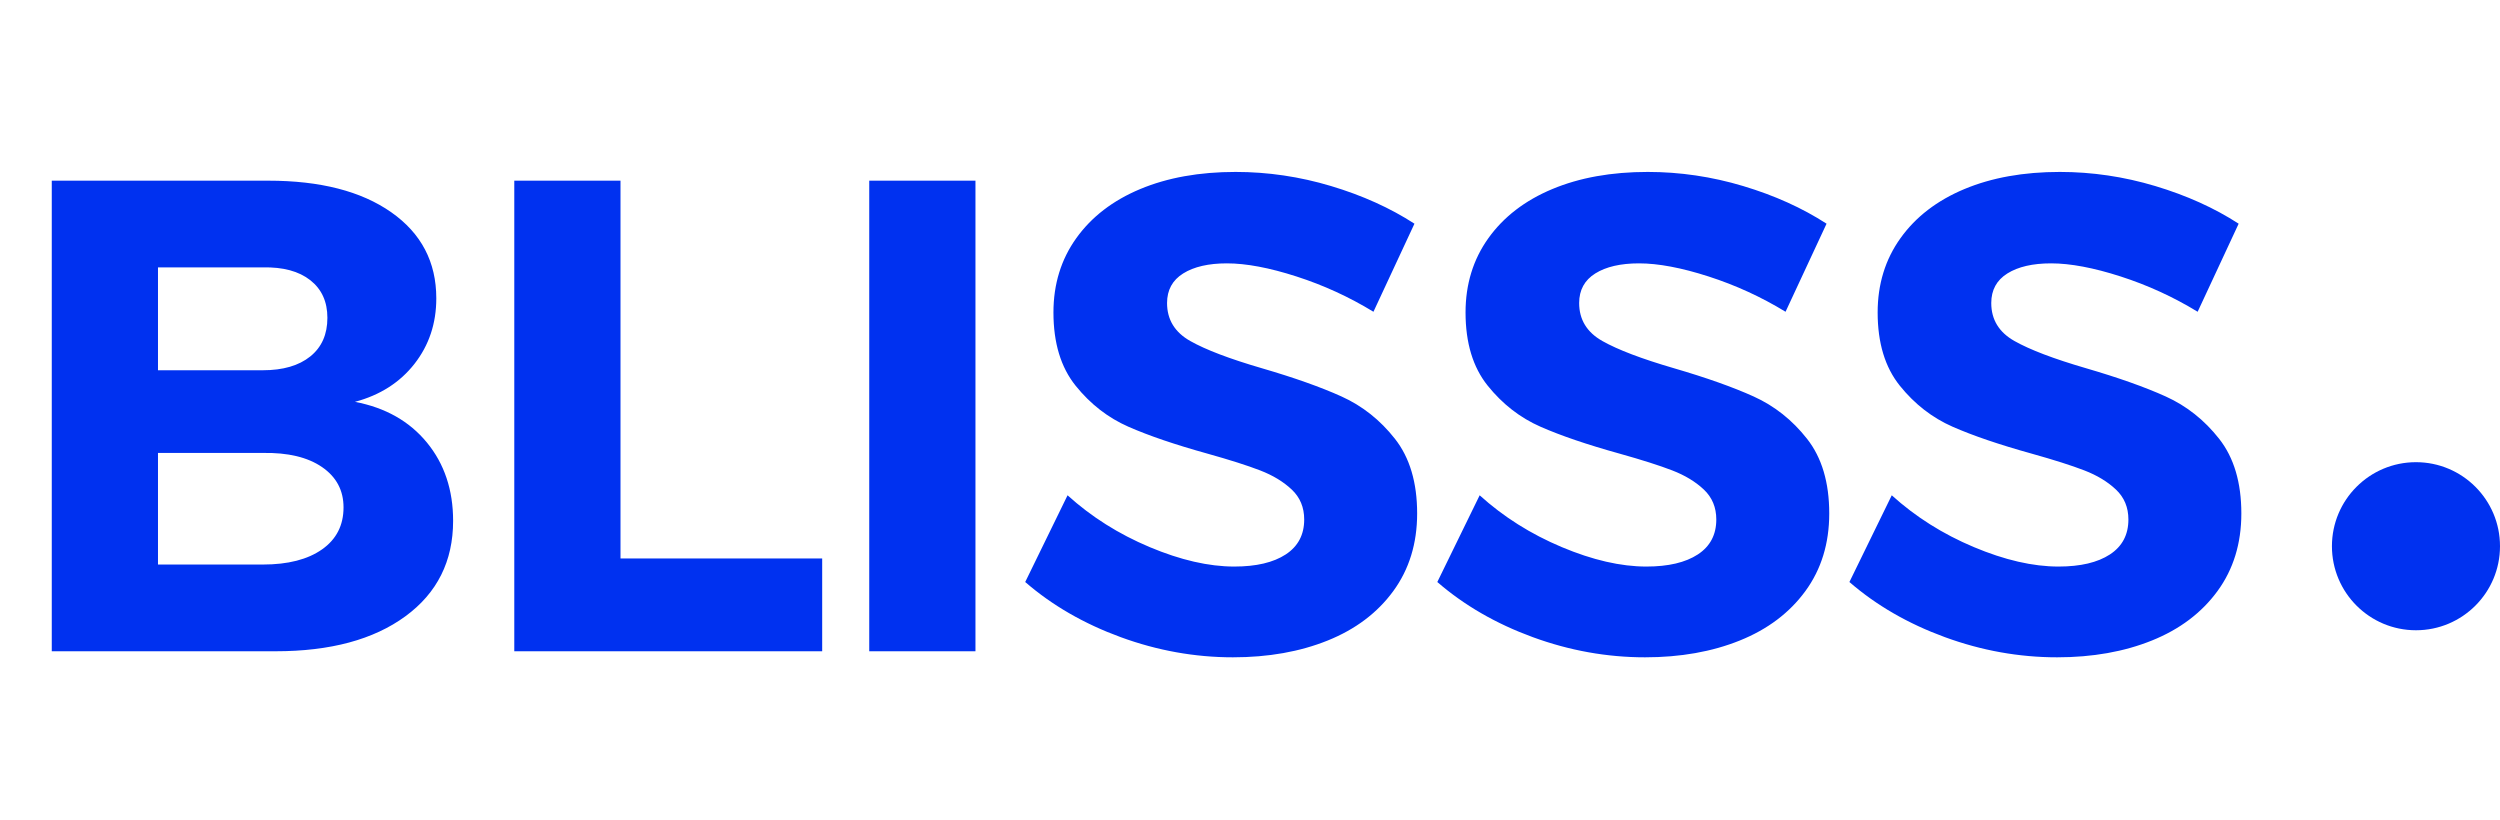
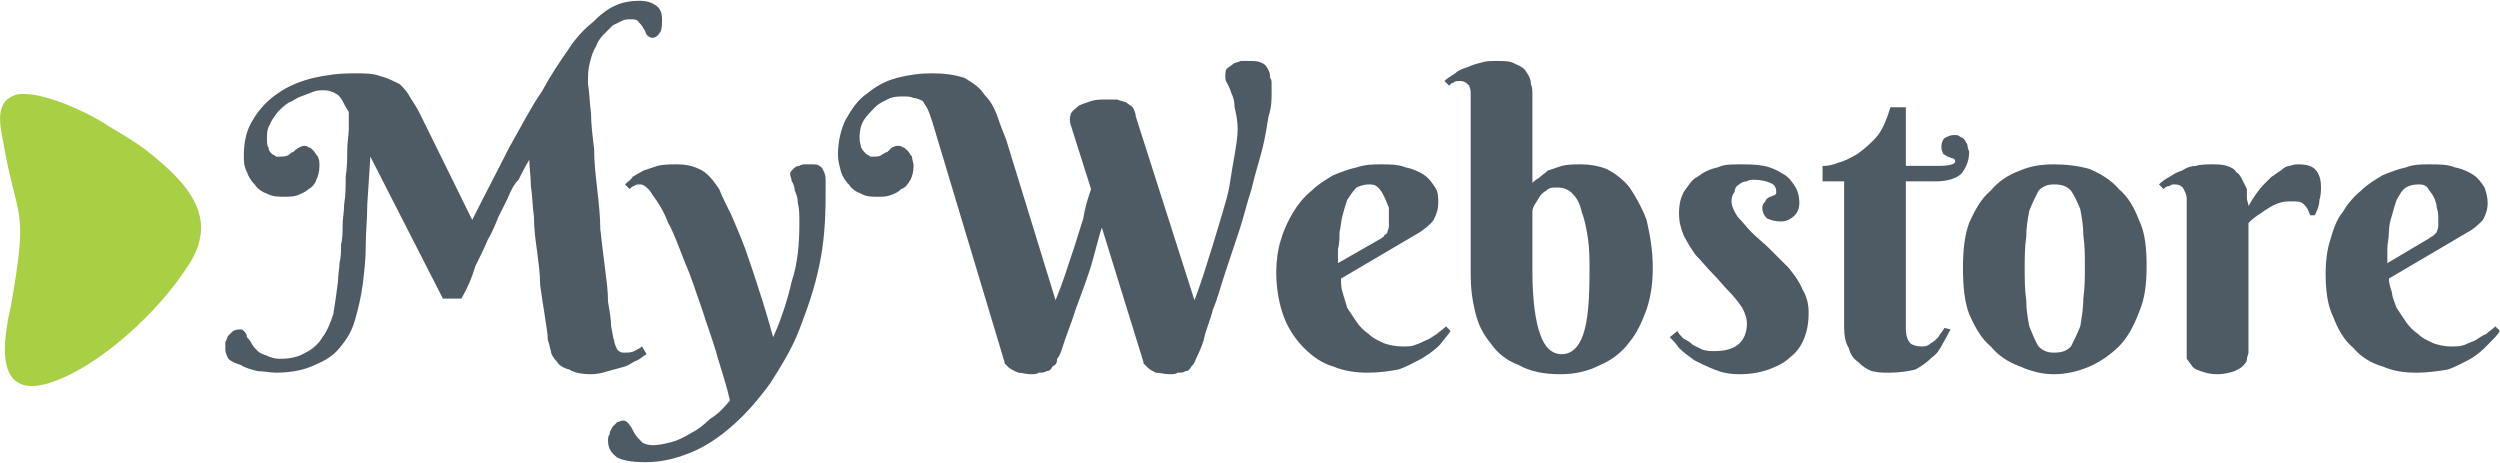
- <svg xmlns="http://www.w3.org/2000/svg" width="119px" height="39px" viewBox="0 0 119 39" version="1.1">
-   <defs />
-   <g id="Logo" stroke="none" stroke-width="1" fill="none" fill-rule="evenodd">
-     <g transform="translate(2, 8)" fill="#0031F0">
-       <path d="M16.624,2.104 C18.053,3.107 18.768,4.472 18.768,6.2 C18.768,7.395 18.421,8.435 17.728,9.32 C17.035,10.205 16.091,10.808 14.896,11.128 C16.347,11.405 17.488,12.051 18.32,13.064 C19.152,14.077 19.568,15.32 19.568,16.792 C19.568,18.712 18.811,20.227 17.296,21.336 C15.781,22.445 13.723,23 11.12,23 L0.464,23 L0.464,0.6 L10.768,0.6 C13.243,0.6 15.195,1.101 16.624,2.104 Z M12.768,8.968 C13.312,8.531 13.584,7.917 13.584,7.128 C13.584,6.36 13.312,5.763 12.768,5.336 C12.224,4.909 11.472,4.707 10.512,4.728 L5.52,4.728 L5.52,9.624 L10.512,9.624 C11.472,9.624 12.224,9.405 12.768,8.968 Z M13.328,18.152 C14.011,17.672 14.352,17.005 14.352,16.152 C14.352,15.341 14.011,14.701 13.328,14.232 C12.645,13.763 11.707,13.539 10.512,13.56 L5.52,13.56 L5.52,18.872 L10.512,18.872 C11.707,18.872 12.645,18.632 13.328,18.152 Z M22.48,0.6 L27.536,0.6 L27.536,18.584 L37.136,18.584 L37.136,23 L22.48,23 L22.48,0.6 Z M39.376,0.6 L44.432,0.6 L44.432,23 L39.376,23 L39.376,0.6 Z M59.712,5.16 C58.421,4.744 57.317,4.536 56.4,4.536 C55.525,4.536 54.832,4.696 54.32,5.016 C53.808,5.336 53.552,5.805 53.552,6.424 C53.552,7.213 53.92,7.816 54.656,8.232 C55.392,8.648 56.528,9.08 58.064,9.528 C59.6,9.976 60.864,10.424 61.856,10.872 C62.848,11.32 63.696,11.992 64.4,12.888 C65.104,13.784 65.456,14.968 65.456,16.44 C65.456,17.869 65.077,19.101 64.32,20.136 C63.563,21.171 62.523,21.955 61.2,22.488 C59.877,23.021 58.373,23.288 56.688,23.288 C54.875,23.288 53.093,22.968 51.344,22.328 C49.595,21.688 48.08,20.813 46.8,19.704 L48.816,15.576 C49.947,16.6 51.248,17.421 52.72,18.04 C54.192,18.659 55.536,18.968 56.752,18.968 C57.797,18.968 58.613,18.776 59.2,18.392 C59.787,18.008 60.08,17.453 60.08,16.728 C60.08,16.152 59.883,15.677 59.488,15.304 C59.093,14.931 58.592,14.627 57.984,14.392 C57.376,14.157 56.539,13.891 55.472,13.592 C53.936,13.165 52.683,12.739 51.712,12.312 C50.741,11.885 49.904,11.235 49.2,10.36 C48.496,9.485 48.144,8.323 48.144,6.872 C48.144,5.528 48.507,4.349 49.232,3.336 C49.957,2.323 50.971,1.544 52.272,1 C53.573,0.456 55.088,0.184 56.816,0.184 C58.352,0.184 59.867,0.408 61.36,0.856 C62.853,1.304 64.176,1.901 65.328,2.648 L63.376,6.84 C62.224,6.136 61.003,5.576 59.712,5.16 Z M79.328,5.16 C78.037,4.744 76.933,4.536 76.016,4.536 C75.141,4.536 74.448,4.696 73.936,5.016 C73.424,5.336 73.168,5.805 73.168,6.424 C73.168,7.213 73.536,7.816 74.272,8.232 C75.008,8.648 76.144,9.08 77.68,9.528 C79.216,9.976 80.48,10.424 81.472,10.872 C82.464,11.32 83.312,11.992 84.016,12.888 C84.72,13.784 85.072,14.968 85.072,16.44 C85.072,17.869 84.693,19.101 83.936,20.136 C83.179,21.171 82.139,21.955 80.816,22.488 C79.493,23.021 77.989,23.288 76.304,23.288 C74.491,23.288 72.709,22.968 70.96,22.328 C69.211,21.688 67.696,20.813 66.416,19.704 L68.432,15.576 C69.563,16.6 70.864,17.421 72.336,18.04 C73.808,18.659 75.152,18.968 76.368,18.968 C77.413,18.968 78.229,18.776 78.816,18.392 C79.403,18.008 79.696,17.453 79.696,16.728 C79.696,16.152 79.499,15.677 79.104,15.304 C78.709,14.931 78.208,14.627 77.6,14.392 C76.992,14.157 76.155,13.891 75.088,13.592 C73.552,13.165 72.299,12.739 71.328,12.312 C70.357,11.885 69.52,11.235 68.816,10.36 C68.112,9.485 67.76,8.323 67.76,6.872 C67.76,5.528 68.123,4.349 68.848,3.336 C69.573,2.323 70.587,1.544 71.888,1 C73.189,0.456 74.704,0.184 76.432,0.184 C77.968,0.184 79.483,0.408 80.976,0.856 C82.469,1.304 83.792,1.901 84.944,2.648 L82.992,6.84 C81.84,6.136 80.619,5.576 79.328,5.16 Z M98.944,5.16 C97.653,4.744 96.549,4.536 95.632,4.536 C94.757,4.536 94.064,4.696 93.552,5.016 C93.04,5.336 92.784,5.805 92.784,6.424 C92.784,7.213 93.152,7.816 93.888,8.232 C94.624,8.648 95.76,9.08 97.296,9.528 C98.832,9.976 100.096,10.424 101.088,10.872 C102.08,11.32 102.928,11.992 103.632,12.888 C104.336,13.784 104.688,14.968 104.688,16.44 C104.688,17.869 104.309,19.101 103.552,20.136 C102.795,21.171 101.755,21.955 100.432,22.488 C99.109,23.021 97.605,23.288 95.92,23.288 C94.107,23.288 92.325,22.968 90.576,22.328 C88.827,21.688 87.312,20.813 86.032,19.704 L88.048,15.576 C89.179,16.6 90.48,17.421 91.952,18.04 C93.424,18.659 94.768,18.968 95.984,18.968 C97.029,18.968 97.845,18.776 98.432,18.392 C99.019,18.008 99.312,17.453 99.312,16.728 C99.312,16.152 99.115,15.677 98.72,15.304 C98.325,14.931 97.824,14.627 97.216,14.392 C96.608,14.157 95.771,13.891 94.704,13.592 C93.168,13.165 91.915,12.739 90.944,12.312 C89.973,11.885 89.136,11.235 88.432,10.36 C87.728,9.485 87.376,8.323 87.376,6.872 C87.376,5.528 87.739,4.349 88.464,3.336 C89.189,2.323 90.203,1.544 91.504,1 C92.805,0.456 94.32,0.184 96.048,0.184 C97.584,0.184 99.099,0.408 100.592,0.856 C102.085,1.304 103.408,1.901 104.56,2.648 L102.608,6.84 C101.456,6.136 100.235,5.576 98.944,5.16 Z" id="BLISSS" />
-       <circle id="Oval" cx="113" cy="18" r="4" />
+ <svg xmlns="http://www.w3.org/2000/svg" xml:space="preserve" width="162px" height="30px" version="1.1" style="shape-rendering:geometricPrecision; text-rendering:geometricPrecision; image-rendering:optimizeQuality; fill-rule:evenodd; clip-rule:evenodd" viewBox="0 0 1620 299">
+   <defs>
+     <style type="text/css">
+    
+     .fil1 {fill:#A9CF45}
+     .fil0 {fill:#4F5B64;fill-rule:nonzero}
+    
+   </style>
+   </defs>
+   <g id="Layer_x0020_1">
+     <g id="_869618168">
+       <path class="fil0" d="M287 193l-47 -92 -2 31c0,9 -1,18 -1,27 0,9 -1,17 -2,25 -1,8 -3,16 -5,23 -2,7 -5,12 -10,18 -4,5 -9,8 -16,11 -6,3 -15,5 -25,5 -4,0 -8,-1 -12,-1 -4,-1 -8,-2 -11,-4 -3,-1 -6,-2 -8,-4 -1,-2 -2,-4 -2,-6 0,-1 0,-3 0,-5 1,-1 1,-3 2,-4 1,-1 2,-2 3,-3 2,-1 3,-1 5,-1 1,0 1,0 2,1 1,1 2,2 2,4 1,1 2,2 3,4 1,2 2,3 4,5 1,1 3,2 6,3 2,1 5,2 8,2 7,0 12,-1 17,-4 4,-2 8,-5 11,-10 3,-4 5,-9 7,-15 1,-6 2,-13 3,-21 0,-4 1,-9 1,-12 1,-4 1,-8 1,-12 1,-4 1,-8 1,-12 0,-5 1,-9 1,-14 1,-6 1,-12 1,-18 1,-6 1,-12 1,-17 0,-5 1,-10 1,-14 0,-4 0,-8 0,-11 -2,-3 -3,-5 -4,-7 -1,-2 -2,-3 -3,-4 -2,-1 -3,-2 -4,-2 -2,-1 -4,-1 -6,-1 -1,0 -4,0 -6,1 -3,1 -5,2 -8,3 -3,1 -5,3 -8,4 -3,2 -5,4 -7,6 -2,3 -4,5 -5,8 -2,3 -2,6 -2,9 0,3 0,5 1,6 0,2 1,3 2,4 1,1 2,1 3,2 1,0 2,0 2,0 2,0 4,0 6,-1 1,-1 2,-2 3,-2 1,-1 2,-2 4,-3 0,0 2,-1 3,-1 1,0 2,0 3,1 1,0 2,1 3,2 1,1 2,3 3,4 1,2 1,4 1,6 0,4 -1,7 -2,9 -1,3 -3,5 -5,6 -2,2 -5,3 -7,4 -3,1 -6,1 -8,1 -5,0 -8,0 -12,-2 -3,-1 -6,-3 -8,-6 -2,-2 -4,-5 -5,-8 -2,-4 -2,-7 -2,-11 0,-9 2,-17 6,-23 4,-7 10,-13 16,-17 7,-5 15,-8 23,-10 9,-2 17,-3 26,-3 7,0 13,0 18,2 4,1 8,3 12,5 3,3 5,5 7,9 2,3 4,6 6,10l34 69c9,-18 17,-33 24,-47 8,-14 14,-26 21,-36 6,-11 12,-20 17,-27 5,-8 11,-14 16,-18 5,-5 10,-9 15,-11 4,-2 10,-3 15,-3 5,0 8,1 11,3 3,2 4,5 4,9 0,3 0,6 -1,8 -1,2 -3,4 -5,4 -2,0 -3,-1 -4,-2 -1,-2 -1,-3 -2,-4 -1,-2 -2,-3 -3,-4 -1,-2 -3,-2 -6,-2 -1,0 -3,0 -5,1 -2,1 -4,2 -6,3 -2,2 -4,4 -6,6 -2,2 -4,5 -5,8 -2,3 -3,7 -4,11 -1,4 -1,8 -1,13 1,5 1,12 2,19 0,7 1,15 2,23 0,9 1,17 2,26 1,9 2,18 2,26 1,9 2,17 3,25 1,8 2,15 2,22 1,6 2,11 2,16 1,4 1,7 2,9 0,2 1,4 2,6 1,1 2,2 4,2 3,0 5,0 7,-1 2,-1 4,-2 5,-3l3 5c-2,1 -4,3 -6,4 -3,1 -5,3 -8,4 -4,1 -7,2 -11,3 -3,1 -7,2 -11,2 -6,0 -11,-1 -14,-3 -4,-1 -7,-3 -8,-5 -2,-2 -4,-5 -4,-7 -1,-3 -1,-5 -2,-7 0,-4 -1,-9 -2,-16 -1,-6 -2,-13 -3,-20 0,-7 -1,-14 -2,-22 -1,-7 -2,-14 -2,-22 -1,-7 -1,-14 -2,-20 0,-6 -1,-12 -1,-17 -3,5 -5,9 -7,13 -3,3 -5,7 -7,12 -2,4 -4,8 -6,12 -2,5 -4,10 -7,15 -2,5 -5,11 -8,17 -2,7 -5,14 -9,21l-12 0z" />
+       <path id="1" class="fil0" d="M535 126c0,16 -1,31 -4,45 -3,15 -8,29 -13,42 -5,13 -12,24 -19,35 -8,11 -16,20 -24,27 -9,8 -18,14 -28,18 -10,4 -19,6 -29,6 -8,0 -14,-1 -18,-3 -4,-3 -6,-6 -6,-11 0,-1 0,-3 1,-4 0,-2 1,-3 2,-5 1,-1 2,-2 3,-3 1,0 2,-1 4,-1 1,0 3,1 4,3 1,1 2,3 3,5 1,2 3,4 5,6 1,1 4,2 7,2 4,0 8,-1 12,-2 4,-1 8,-3 13,-6 4,-2 8,-5 12,-9 5,-3 9,-7 13,-12 -2,-9 -5,-18 -8,-28 -3,-11 -7,-21 -10,-31 -4,-11 -7,-21 -11,-30 -4,-10 -7,-19 -11,-26 -3,-8 -7,-14 -10,-18 -3,-5 -6,-7 -8,-7 -2,0 -3,0 -4,1 -1,0 -2,1 -3,2l-3 -3c2,-2 4,-3 5,-5 2,-1 5,-3 7,-4 3,-1 6,-2 9,-3 4,-1 8,-1 13,-1 5,0 10,1 14,3 5,2 9,7 13,13 2,5 5,11 8,17 3,7 6,14 9,22 3,9 6,17 9,27 3,9 6,19 9,30 5,-11 9,-23 12,-36 4,-12 5,-25 5,-38 0,-5 0,-9 -1,-13 0,-3 -1,-6 -2,-8 0,-2 -1,-5 -2,-6 0,-2 -1,-3 -1,-5 0,-1 1,-2 2,-3 1,-1 2,-2 4,-2 1,-1 3,-1 4,-1 2,0 3,0 4,0 2,0 4,0 5,1 2,1 2,2 3,4 1,2 1,4 1,6 0,3 0,6 0,9z" />
+       <path id="2" class="fil0" d="M684 194c2,-5 4,-10 6,-16 2,-6 4,-12 6,-18 2,-6 4,-13 6,-19 1,-7 3,-13 5,-19l-13 -41c-1,-3 -1,-5 0,-8 1,-2 3,-3 5,-5 2,-1 5,-2 8,-3 3,-1 6,-1 9,-1 3,0 5,0 8,0 2,1 4,1 6,2 1,1 3,2 4,3 1,2 2,4 2,6l38 119c2,-5 4,-11 6,-17 2,-6 4,-13 6,-19 2,-7 4,-13 6,-20 2,-7 4,-13 5,-20 1,-6 2,-13 3,-18 1,-6 2,-12 2,-17 0,-5 -1,-10 -2,-14 0,-4 -1,-7 -2,-9 -1,-3 -2,-5 -3,-7 -1,-1 -1,-3 -1,-4 0,-2 0,-4 1,-5 1,-1 3,-2 4,-3 1,-1 3,-1 5,-2 1,0 3,0 5,0 3,0 6,0 8,1 3,1 4,3 5,5 1,2 1,3 1,5 1,1 1,2 1,4 0,1 0,2 0,3 0,2 0,3 0,3 0,4 0,9 -2,15 -1,6 -2,13 -4,21 -2,8 -5,17 -7,26 -3,9 -5,18 -8,27 -3,9 -6,18 -9,27 -3,9 -5,17 -8,24 -2,8 -5,14 -6,20 -2,6 -4,10 -5,12 -1,3 -2,4 -3,5 -1,2 -2,3 -4,3 -1,1 -3,1 -5,1 -1,1 -3,1 -5,1 -4,0 -6,-1 -9,-1 -2,-1 -4,-2 -5,-3 -1,-1 -2,-2 -3,-3 0,-2 -1,-3 -1,-4l-26 -84c-3,9 -5,19 -8,28 -3,9 -6,17 -9,25 -2,7 -5,14 -7,20 -2,6 -3,10 -5,12 0,3 -1,4 -3,5 -1,2 -2,3 -4,3 -1,1 -3,1 -5,1 -1,1 -3,1 -5,1 -3,0 -6,-1 -8,-1 -3,-1 -4,-2 -6,-3 -1,-1 -2,-2 -3,-3 0,-2 -1,-3 -1,-4l-46 -153c-1,-3 -2,-6 -3,-8 -1,-2 -2,-3 -3,-5 -2,-1 -4,-2 -6,-2 -2,-1 -4,-1 -7,-1 -2,0 -5,0 -8,1 -4,2 -7,3 -10,6 -2,2 -5,5 -7,8 -2,3 -3,7 -3,12 0,3 1,5 1,6 1,2 2,3 3,4 1,1 2,1 3,2 1,0 1,0 2,0 2,0 4,0 5,-1 2,-1 3,-2 4,-2 1,-1 2,-2 3,-3 1,0 2,-1 3,-1 2,0 3,0 4,1 1,0 2,1 3,2 1,1 2,3 3,4 0,2 1,4 1,6 0,4 -1,7 -2,9 -2,3 -3,5 -6,6 -2,2 -4,3 -7,4 -3,1 -5,1 -8,1 -4,0 -8,0 -11,-2 -3,-1 -6,-3 -8,-6 -2,-2 -4,-5 -5,-8 -1,-4 -2,-7 -2,-11 0,-9 2,-17 5,-23 4,-7 8,-13 14,-17 6,-5 12,-8 19,-10 8,-2 15,-3 23,-3 8,0 15,1 21,3 5,3 10,6 13,11 4,4 6,8 8,13 2,6 4,11 6,16l32 104z" />
+       <path id="3" class="fil0" d="M869 180c0,3 0,6 1,9 1,3 2,7 3,10 2,3 4,6 6,9 2,3 5,6 8,8 3,3 6,4 10,6 3,1 7,2 12,2 3,0 6,0 8,-1 3,-1 5,-2 7,-3 3,-1 5,-3 7,-4 2,-2 4,-3 6,-5l3 3c-2,3 -4,5 -7,9 -3,3 -7,6 -12,9 -4,2 -9,5 -15,7 -6,1 -12,2 -20,2 -7,0 -15,-1 -22,-4 -7,-2 -13,-6 -19,-12 -5,-5 -10,-12 -13,-20 -3,-8 -5,-18 -5,-29 0,-7 1,-15 3,-21 2,-7 5,-13 8,-18 3,-5 7,-10 12,-14 4,-4 9,-7 14,-10 5,-2 10,-4 15,-5 6,-2 11,-2 16,-2 6,0 11,0 16,2 5,1 9,3 12,5 3,2 5,5 7,8 2,3 2,6 2,10 0,4 -1,7 -3,11 -2,3 -6,6 -9,8l-51 30zm26 -26c1,-1 2,-1 2,-2 1,-1 2,-1 2,-2 0,-1 1,-2 1,-4 0,-1 0,-3 0,-5 0,-2 0,-4 0,-7 -1,-2 -2,-5 -3,-7 -1,-2 -2,-4 -4,-6 -2,-2 -4,-2 -6,-2 -3,0 -6,1 -8,2 -2,2 -4,5 -6,8 -1,3 -2,6 -3,10 -1,3 -1,7 -2,11 0,4 0,7 -1,11 0,3 0,6 0,9l28 -16z" />
+       <path id="4" class="fil0" d="M1030 175c0,-7 0,-14 -1,-21 -1,-6 -2,-12 -4,-17 -1,-5 -3,-9 -6,-12 -3,-3 -6,-4 -10,-4 -3,0 -5,0 -7,2 -2,1 -4,3 -5,5 -1,2 -2,3 -3,5 -1,2 -1,3 -1,4l0 38c0,19 2,33 5,41 3,9 8,13 14,13 6,0 11,-4 14,-13 3,-9 4,-22 4,-41zm-77 -114c0,-2 0,-4 -1,-6 -2,-2 -3,-3 -6,-3 -2,0 -3,0 -4,1 -1,0 -2,1 -3,2l-3 -3c2,-2 4,-3 7,-5 2,-2 5,-3 8,-4 2,-1 5,-2 9,-3 3,-1 6,-1 10,-1 5,0 9,0 12,2 3,1 6,3 7,5 2,3 3,5 3,8 1,2 1,4 1,7l0 57c1,-1 2,-2 4,-3 2,-2 4,-3 6,-5 3,-1 6,-2 9,-3 4,-1 8,-1 13,-1 5,0 11,1 16,3 6,3 11,7 15,12 4,6 8,13 11,21 2,9 4,19 4,31 0,9 -1,18 -4,27 -3,8 -6,15 -11,21 -5,7 -12,12 -19,15 -8,4 -16,6 -26,6 -11,0 -20,-2 -27,-6 -8,-3 -14,-8 -18,-14 -5,-6 -8,-12 -10,-20 -2,-8 -3,-16 -3,-25l0 -116z" />
+       <path id="5" class="fil0" d="M1137 116c-2,0 -4,0 -5,1 -2,0 -4,1 -5,2 -2,1 -3,3 -3,5 -1,1 -2,3 -2,6 0,3 2,7 4,10 3,3 6,7 9,10 4,4 8,7 12,11 4,4 8,8 12,12 4,5 7,9 9,14 3,5 4,10 4,15 0,7 -1,12 -3,17 -2,5 -5,9 -9,12 -4,4 -9,6 -14,8 -6,2 -12,3 -19,3 -6,0 -11,-1 -16,-3 -5,-2 -9,-4 -13,-6 -4,-3 -7,-5 -10,-8 -2,-3 -4,-5 -6,-7l5 -4c1,2 2,3 4,5 2,1 4,2 6,4 2,1 4,2 6,3 3,1 5,1 8,1 6,0 11,-1 15,-4 4,-3 6,-8 6,-14 0,-3 -1,-6 -3,-10 -2,-3 -5,-7 -8,-10 -4,-4 -7,-8 -11,-12 -4,-4 -7,-8 -11,-12 -3,-4 -6,-9 -8,-13 -2,-5 -3,-9 -3,-14 0,-6 1,-10 3,-14 3,-4 5,-8 9,-10 4,-3 8,-5 13,-6 4,-2 9,-2 14,-2 6,0 11,0 16,1 5,1 9,3 12,5 4,2 6,5 8,8 2,3 3,7 3,11 0,3 -1,6 -3,8 -3,3 -6,4 -9,4 -4,0 -7,-1 -9,-2 -2,-2 -3,-4 -3,-7 0,-2 1,-3 2,-4 0,-1 1,-2 3,-3 1,0 2,-1 3,-1 1,-1 1,-1 1,-2 0,-3 -1,-5 -4,-6 -2,-1 -6,-2 -10,-2z" />
+       <path id="6" class="fil0" d="M1235 117l0 95c0,5 1,8 3,10 1,1 4,2 7,2 2,0 4,0 6,-2 2,-1 3,-2 5,-4 1,-2 3,-4 4,-6l4 1c-2,3 -3,6 -5,9 -2,4 -4,7 -7,9 -3,3 -7,6 -11,8 -4,1 -10,2 -17,2 -3,0 -7,0 -11,-1 -3,-1 -6,-3 -9,-6 -3,-2 -5,-5 -6,-9 -2,-3 -3,-8 -3,-13l0 -95 -14 0 0 -10c2,0 5,0 10,-2 4,-1 8,-3 13,-6 4,-3 9,-7 13,-12 3,-4 6,-11 8,-18l10 0 0 38 21 0c7,0 11,-1 11,-3 0,-1 -1,-2 -2,-2 -1,0 -2,-1 -3,-1 -1,-1 -2,-1 -3,-2 0,-1 -1,-2 -1,-4 0,-3 1,-5 2,-6 2,-1 4,-2 6,-2 2,0 3,0 4,1 2,1 2,1 3,2 1,2 2,3 2,4 0,2 1,3 1,4 0,6 -2,10 -5,14 -3,3 -9,5 -16,5l-20 0z" />
+       <path id="7" class="fil0" d="M1272 173c0,-11 1,-21 4,-29 4,-9 8,-16 14,-21 5,-6 11,-10 19,-13 7,-3 14,-4 22,-4 8,0 16,1 23,3 7,3 14,7 19,13 6,5 10,12 13,20 4,8 5,18 5,30 0,11 -1,21 -5,30 -3,8 -7,16 -13,22 -5,5 -12,10 -19,13 -7,3 -15,5 -23,5 -8,0 -15,-2 -22,-5 -8,-3 -14,-7 -19,-13 -6,-5 -10,-12 -14,-21 -3,-8 -4,-18 -4,-30zm79 -1c0,-7 0,-13 -1,-20 0,-6 -1,-12 -2,-17 -2,-5 -4,-9 -6,-12 -3,-3 -6,-4 -11,-4 -4,0 -7,1 -10,4 -2,4 -4,8 -6,13 -1,5 -2,11 -2,17 -1,7 -1,14 -1,20 0,7 0,14 1,21 0,6 1,12 2,17 2,5 4,10 6,13 3,3 6,4 10,4 5,0 8,-1 11,-4 2,-4 4,-8 6,-13 1,-6 2,-12 2,-18 1,-7 1,-14 1,-21z" />
+       <path id="8" class="fil0" d="M1457 133c3,-5 6,-10 10,-14 2,-2 3,-3 5,-5 2,-1 4,-3 6,-4 2,-2 4,-3 6,-3 2,-1 4,-1 6,-1 4,0 8,1 10,3 3,3 4,7 4,12 0,2 0,5 -1,8 0,3 -1,6 -3,10l-3 0c-1,-3 -2,-5 -4,-7 -2,-2 -4,-2 -8,-2 -3,0 -5,0 -8,1 -3,1 -5,2 -8,4 -2,1 -4,3 -6,4 -3,2 -5,4 -6,5l0 84c0,1 -1,3 -1,4 0,2 -1,3 -3,5 -1,1 -3,2 -5,3 -3,1 -7,2 -11,2 -5,0 -8,-1 -11,-2 -3,-1 -5,-2 -6,-4 -1,-1 -2,-3 -3,-4 0,-2 0,-3 0,-4l0 -100c0,-2 -1,-4 -2,-6 -1,-2 -3,-3 -6,-3 -1,0 -2,0 -3,1 -2,0 -3,1 -4,2l-3 -3c2,-2 5,-4 7,-5 3,-2 5,-3 8,-4 3,-2 6,-3 9,-3 3,-1 7,-1 11,-1 3,0 6,0 9,1 3,1 5,2 6,4 2,1 3,3 4,5 1,2 2,4 3,6 0,2 0,4 0,6 0,2 1,3 1,5z" />
+       <path id="9" class="fil0" d="M1548 180c0,3 1,6 2,9 0,3 2,7 3,10 2,3 4,6 6,9 2,3 5,6 8,8 3,3 6,4 10,6 3,1 7,2 11,2 4,0 6,0 9,-1 2,-1 5,-2 7,-3 2,-1 4,-3 7,-4 2,-2 4,-3 6,-5l3 3c-2,3 -4,5 -8,9 -3,3 -6,6 -11,9 -4,2 -9,5 -15,7 -6,1 -13,2 -20,2 -8,0 -15,-1 -22,-4 -7,-2 -14,-6 -19,-12 -6,-5 -10,-12 -13,-20 -4,-8 -5,-18 -5,-29 0,-7 1,-15 3,-21 2,-7 4,-13 8,-18 3,-5 7,-10 12,-14 4,-4 9,-7 14,-10 5,-2 10,-4 15,-5 5,-2 10,-2 15,-2 7,0 12,0 17,2 5,1 9,3 12,5 3,2 5,5 7,8 1,3 2,6 2,10 0,4 -1,7 -3,11 -3,3 -6,6 -10,8l-51 30zm26 -26c1,-1 2,-1 3,-2 1,-1 1,-1 2,-2 0,-1 1,-2 1,-4 0,-1 0,-3 0,-5 0,-2 0,-4 -1,-7 0,-2 -1,-5 -2,-7 -1,-2 -3,-4 -4,-6 -2,-2 -4,-2 -6,-2 -4,0 -6,1 -8,2 -3,2 -4,5 -6,8 -1,3 -2,6 -3,10 -1,3 -2,7 -2,11 0,4 -1,7 -1,11 0,3 0,6 0,9l27 -16z" />
+       <path class="fil1" d="M10 61c-12,4 -11,16 -8,30 9,53 17,40 5,107 -5,22 -11,60 24,50 33,-10 72,-47 90,-75 23,-33 -1,-56 -26,-76 -8,-6 -15,-10 -25,-16 -10,-7 -44,-24 -60,-20z" />
    </g>
  </g>
</svg>
